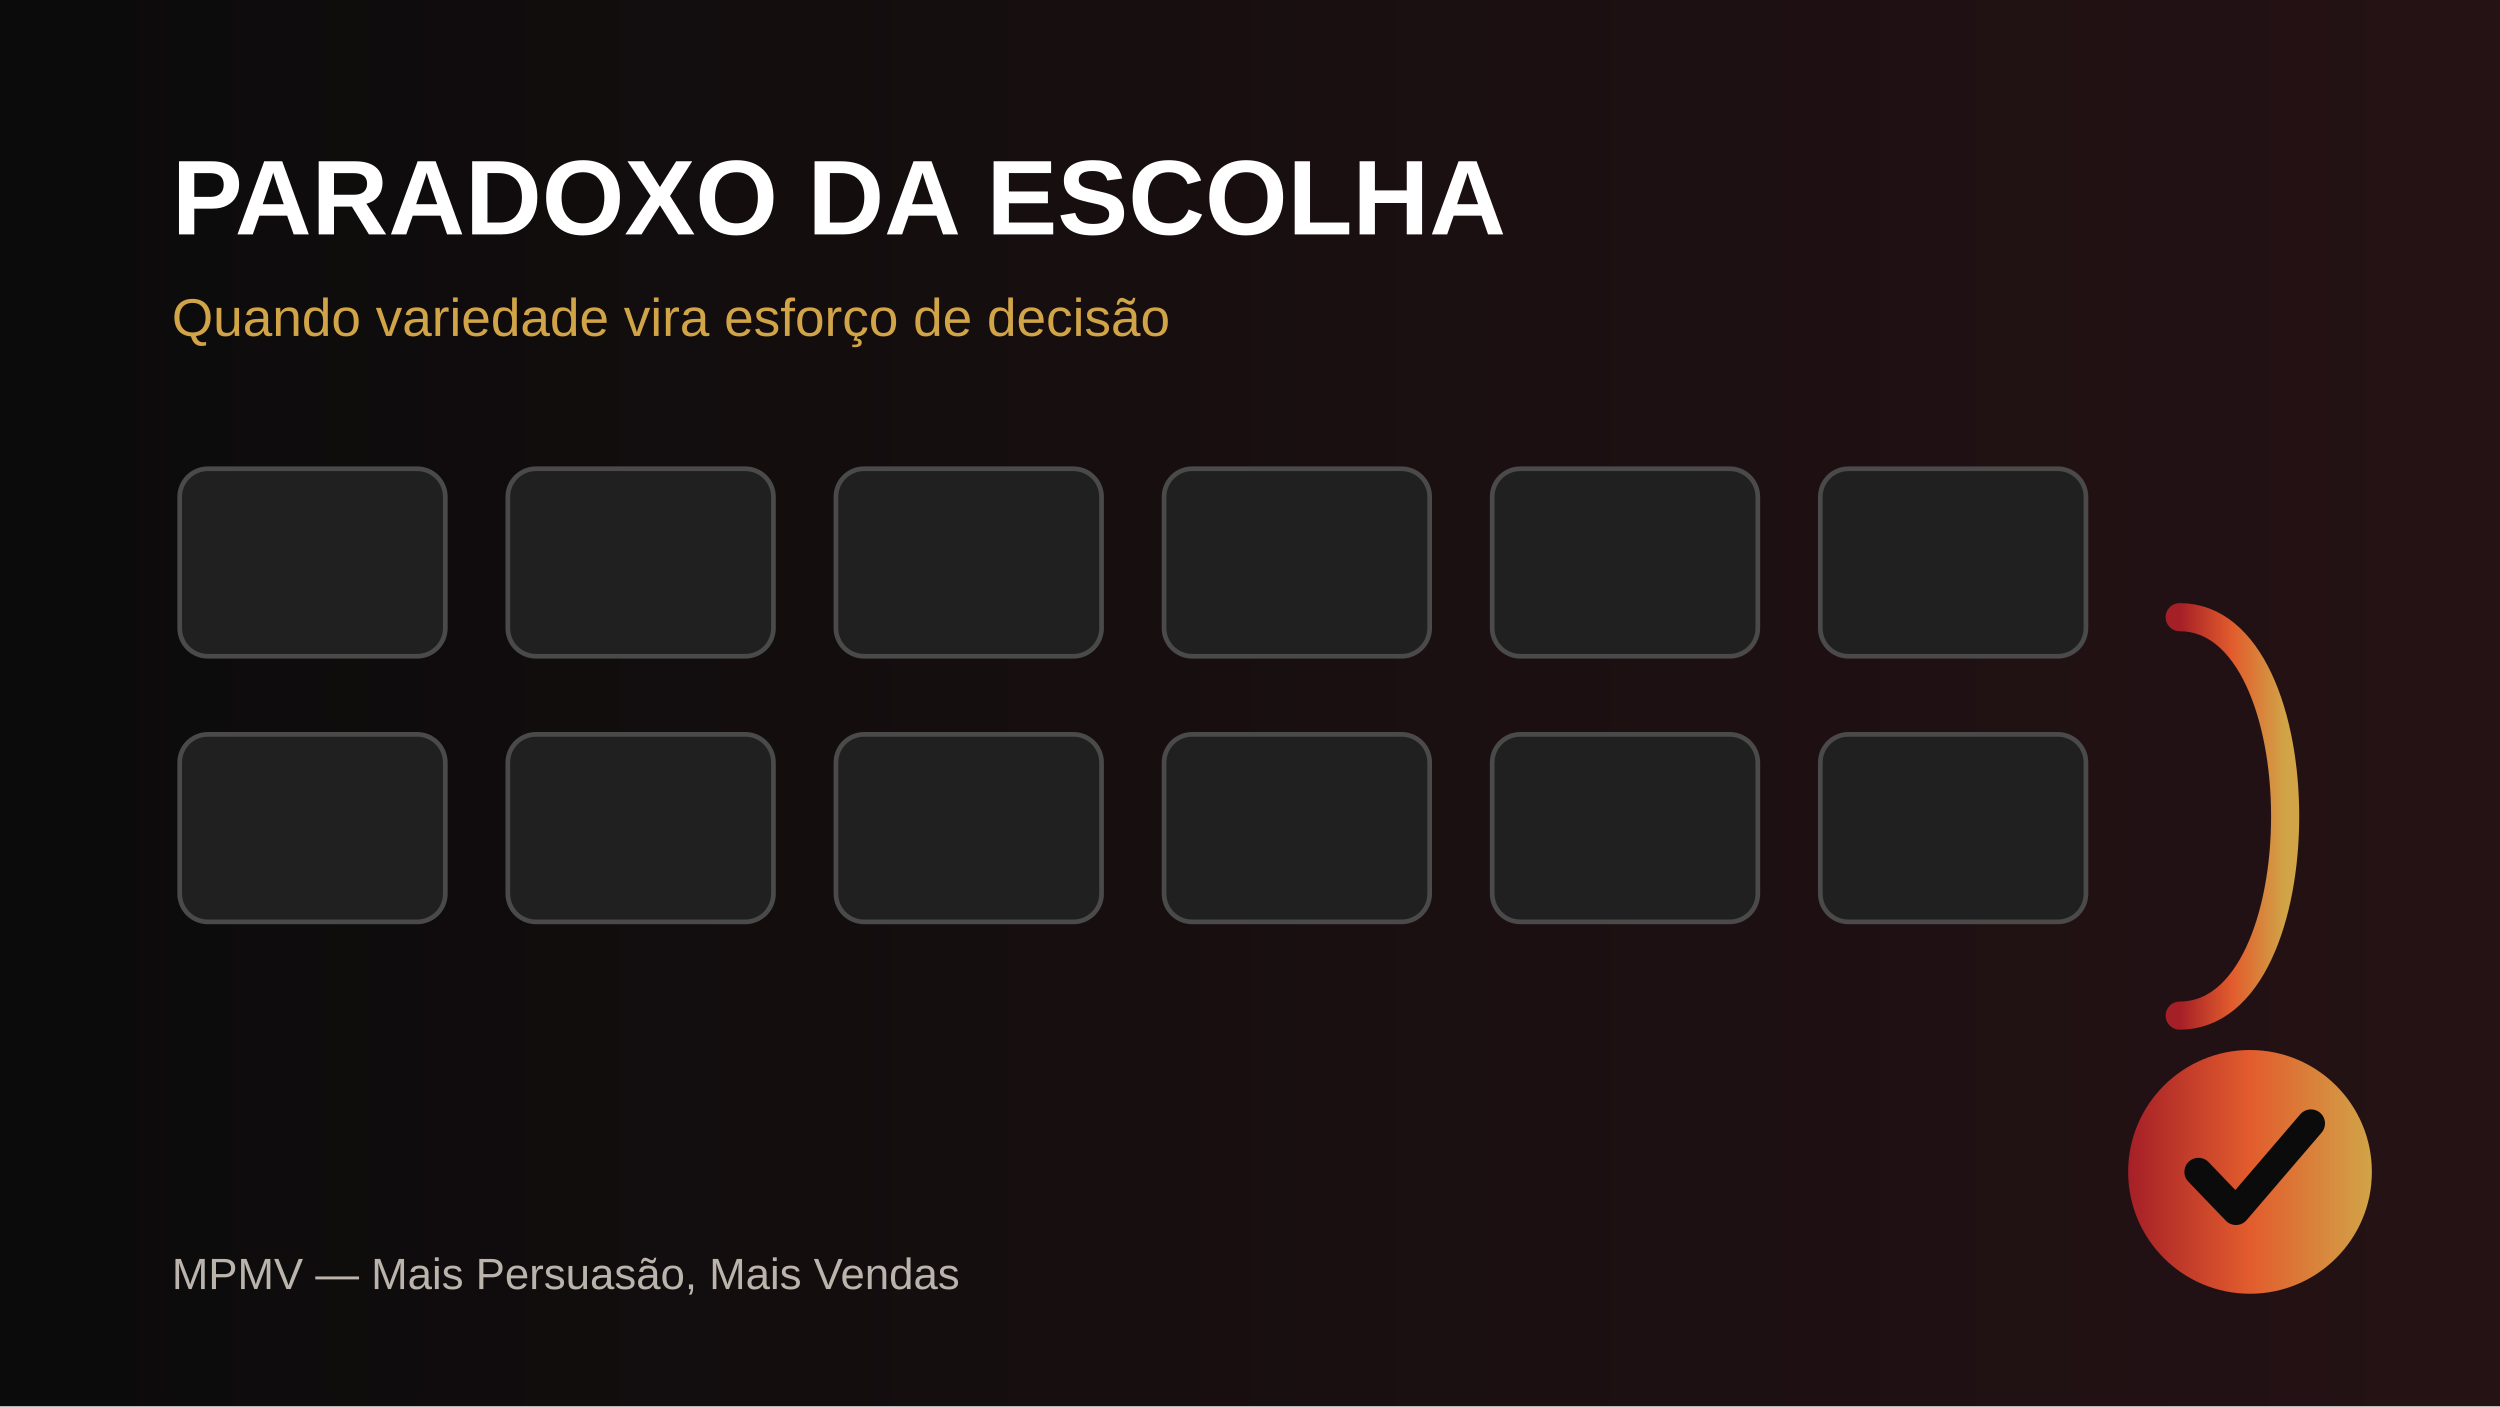
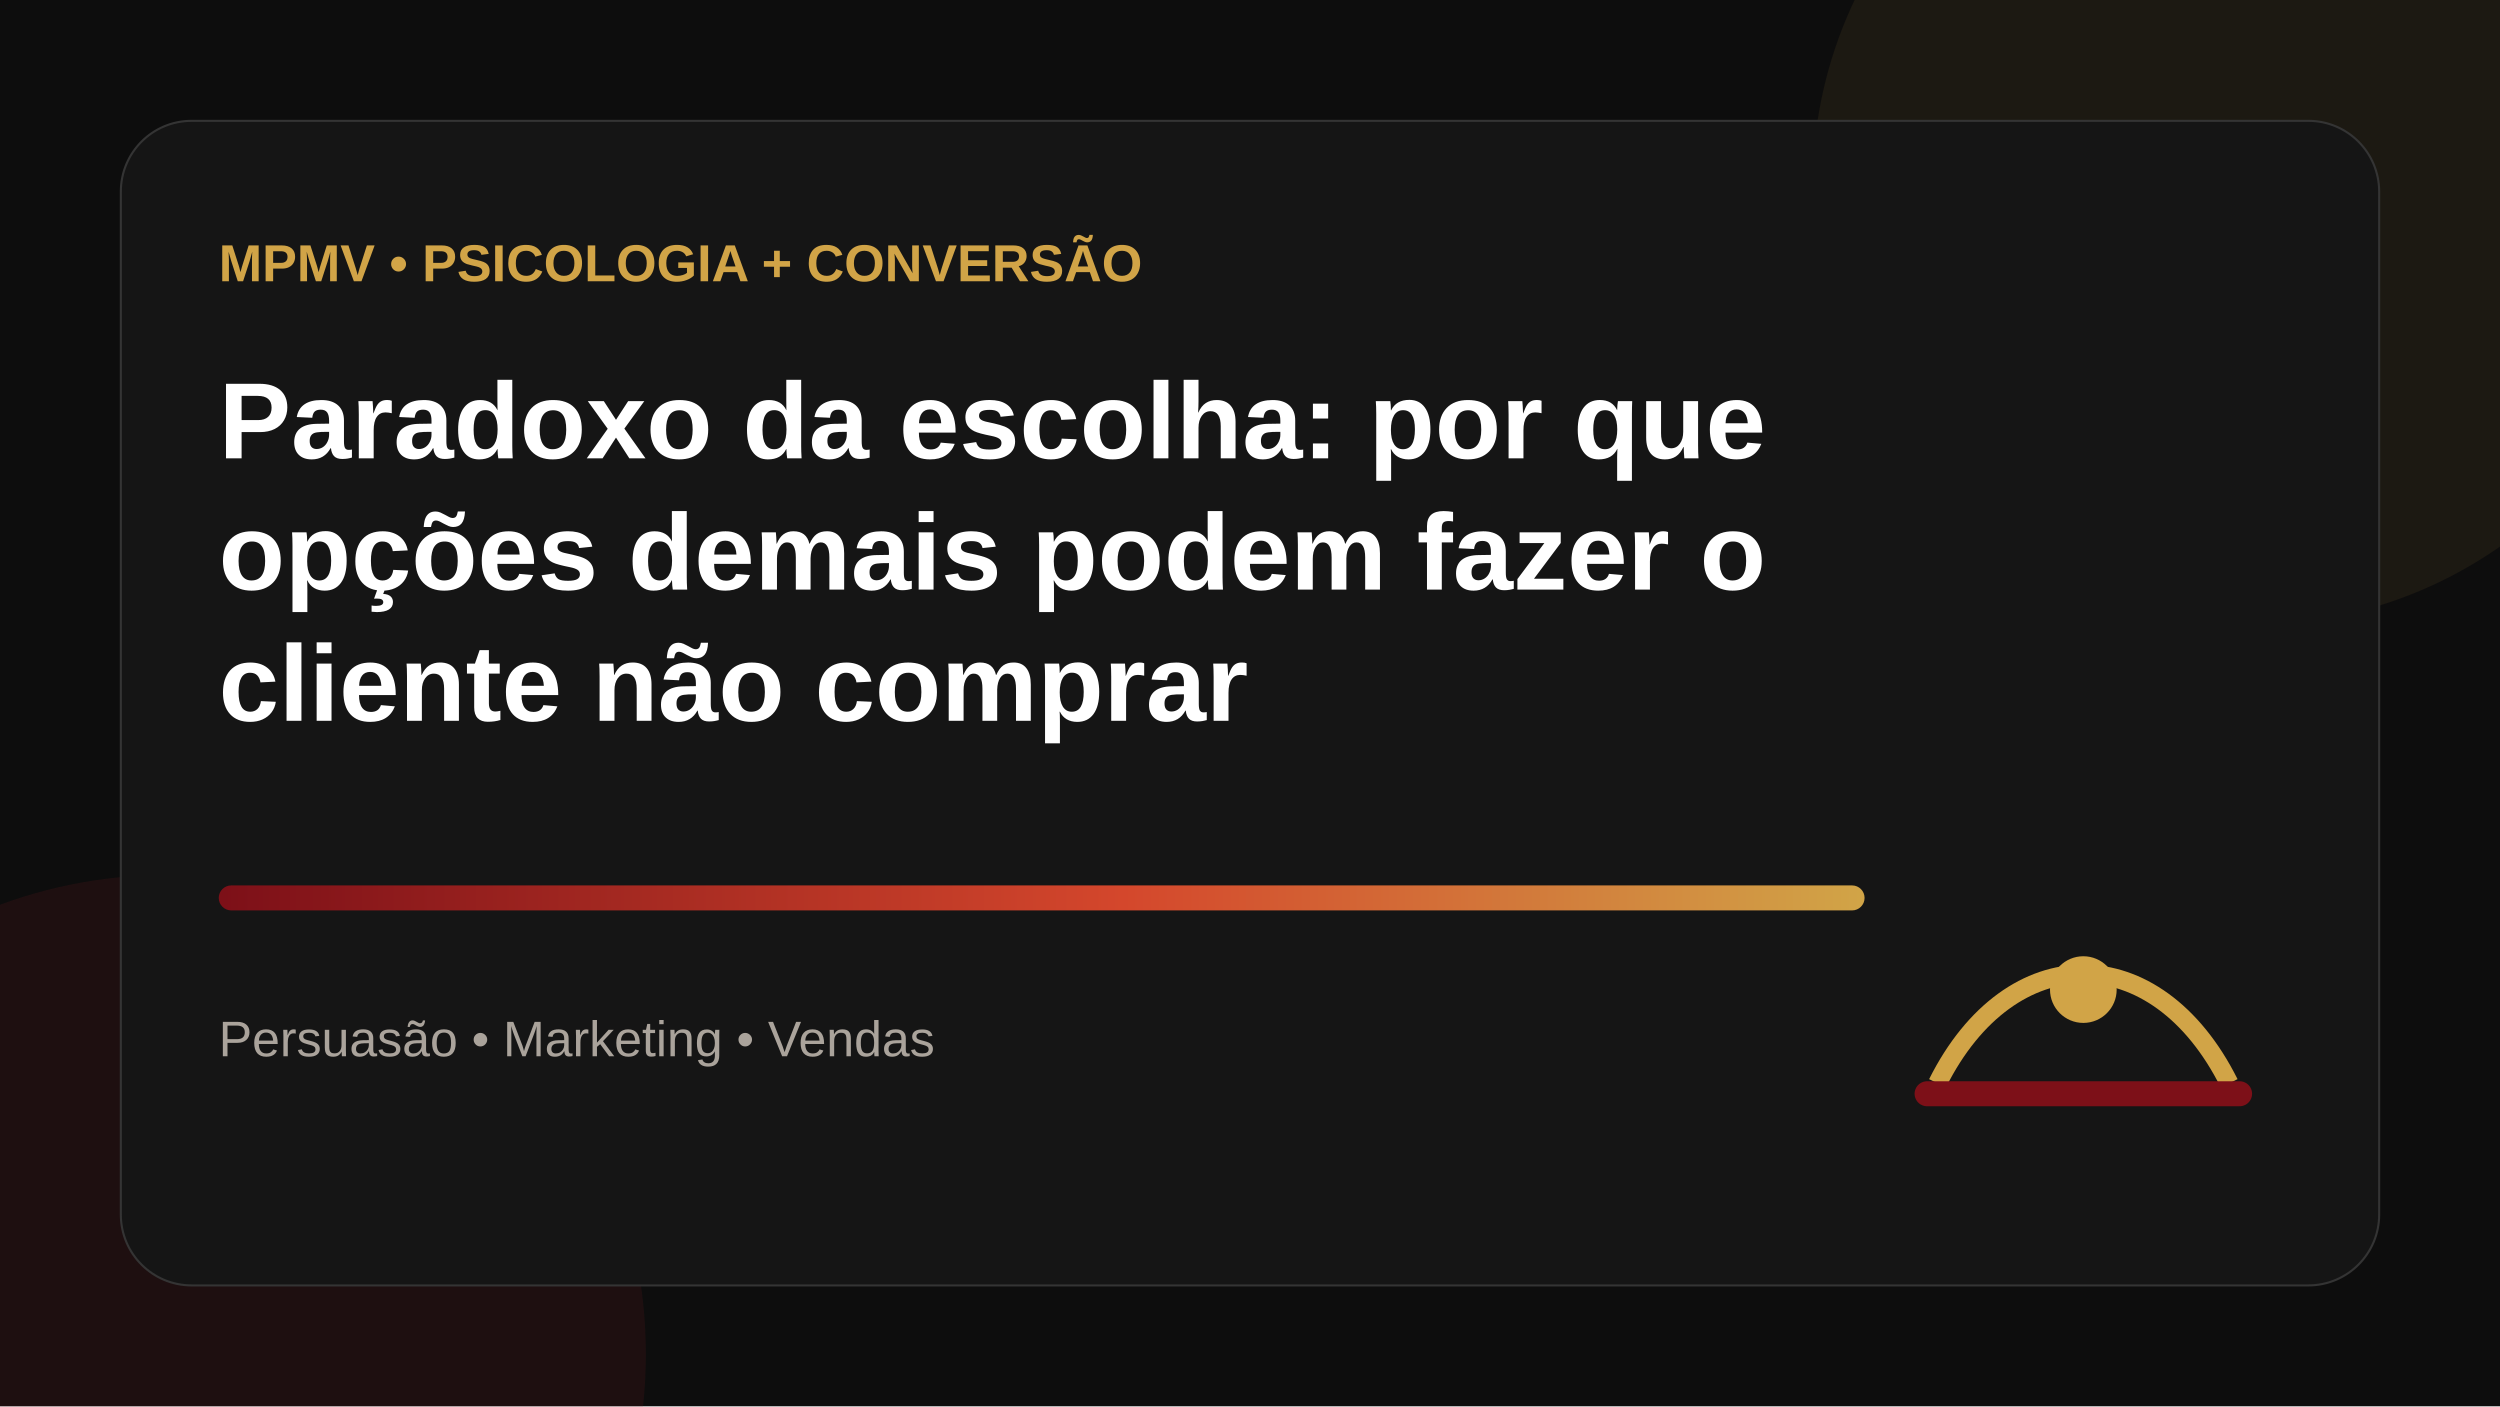
- <svg xmlns="http://www.w3.org/2000/svg" width="1600" height="900" viewBox="0 0 1600 900">
+ <svg xmlns="http://www.w3.org/2000/svg" viewBox="0 0 1200 675" role="img" aria-labelledby="t d">
  <defs>
-     <linearGradient id="bg" x1="0" x2="1">
-       <stop stop-color="#0b0b0b" />
-       <stop offset="1" stop-color="#251215" />
-     </linearGradient>
    <linearGradient id="g" x1="0" x2="1">
-       <stop stop-color="#a51f27" />
-       <stop offset=".5" stop-color="#e25c2d" />
+       <stop offset="0" stop-color="#7d1018" />
+       <stop offset=".55" stop-color="#d4472c" />
      <stop offset="1" stop-color="#d1a447" />
    </linearGradient>
  </defs>
-   <rect width="1600" height="900" fill="url(#bg)" />
-   <text x="110" y="150" fill="#fff" font-family="Arial" font-size="68" font-weight="700">PARADOXO DA ESCOLHA</text>
-   <text x="110" y="215" fill="#d1a447" font-family="Arial" font-size="34">Quando variedade vira esforço de decisão</text>
-   <g transform="translate(115 300)">
-     <g fill="#202020" stroke="#4a4a4a" stroke-width="3">
-       <rect x="0" y="0" width="170" height="120" rx="18" />
-       <rect x="210" y="0" width="170" height="120" rx="18" />
-       <rect x="420" y="0" width="170" height="120" rx="18" />
-       <rect x="630" y="0" width="170" height="120" rx="18" />
-       <rect x="840" y="0" width="170" height="120" rx="18" />
-       <rect x="1050" y="0" width="170" height="120" rx="18" />
-       <rect x="0" y="170" width="170" height="120" rx="18" />
-       <rect x="210" y="170" width="170" height="120" rx="18" />
-       <rect x="420" y="170" width="170" height="120" rx="18" />
-       <rect x="630" y="170" width="170" height="120" rx="18" />
-       <rect x="840" y="170" width="170" height="120" rx="18" />
-       <rect x="1050" y="170" width="170" height="120" rx="18" />
-     </g>
-     <path d="M1280 95 C1370 95 1370 350 1280 350" fill="none" stroke="url(#g)" stroke-width="18" stroke-linecap="round" />
-     <circle cx="1325" cy="450" r="78" fill="url(#g)" />
-     <path d="M1292 450 l24 25 48-56" fill="none" stroke="#0b0b0b" stroke-width="18" stroke-linecap="round" stroke-linejoin="round" />
-   </g>
-   <text x="110" y="825" fill="#bbb4ac" font-family="Arial" font-size="28">MPMV — Mais Persuasão, Mais Vendas</text>
+   <rect width="1200" height="675" fill="#0d0d0d" />
+   <circle cx="1080" cy="90" r="210" fill="#d1a447" opacity=".08" />
+   <circle cx="80" cy="650" r="230" fill="#a51f27" opacity=".12" />
+   <rect x="58" y="58" width="1084" height="559" rx="34" fill="#151515" stroke="#343434" />
+   <text x="105" y="135" fill="#d1a447" font-size="25" font-family="Arial, Helvetica, sans-serif" font-weight="800">MPMV • PSICOLOGIA + CONVERSÃO</text>
+   <text x="105" y="220" fill="#fff" font-size="52" font-family="Arial, Helvetica, sans-serif" font-weight="900">Paradoxo da escolha: por que</text>
+   <text x="105" y="283" fill="#fff" font-size="52" font-family="Arial, Helvetica, sans-serif" font-weight="900">opções demais podem fazer o</text>
+   <text x="105" y="346" fill="#fff" font-size="52" font-family="Arial, Helvetica, sans-serif" font-weight="900">cliente não comprar</text>
+   <rect x="105" y="425" width="790" height="12" rx="6" fill="url(#g)" />
+   <text x="105" y="507" fill="#aaa39b" font-size="24" font-family="Arial, Helvetica, sans-serif">Persuasão • Marketing • Vendas</text>
+   <path d="M930 520 C965 450,1035 450,1070 520" fill="none" stroke="#d1a447" stroke-width="9" />
+   <path d="M925 525 L1075 525" stroke="#7d1018" stroke-width="12" stroke-linecap="round" />
+   <circle cx="1000" cy="475" r="16" fill="#d1a447" />
</svg>
